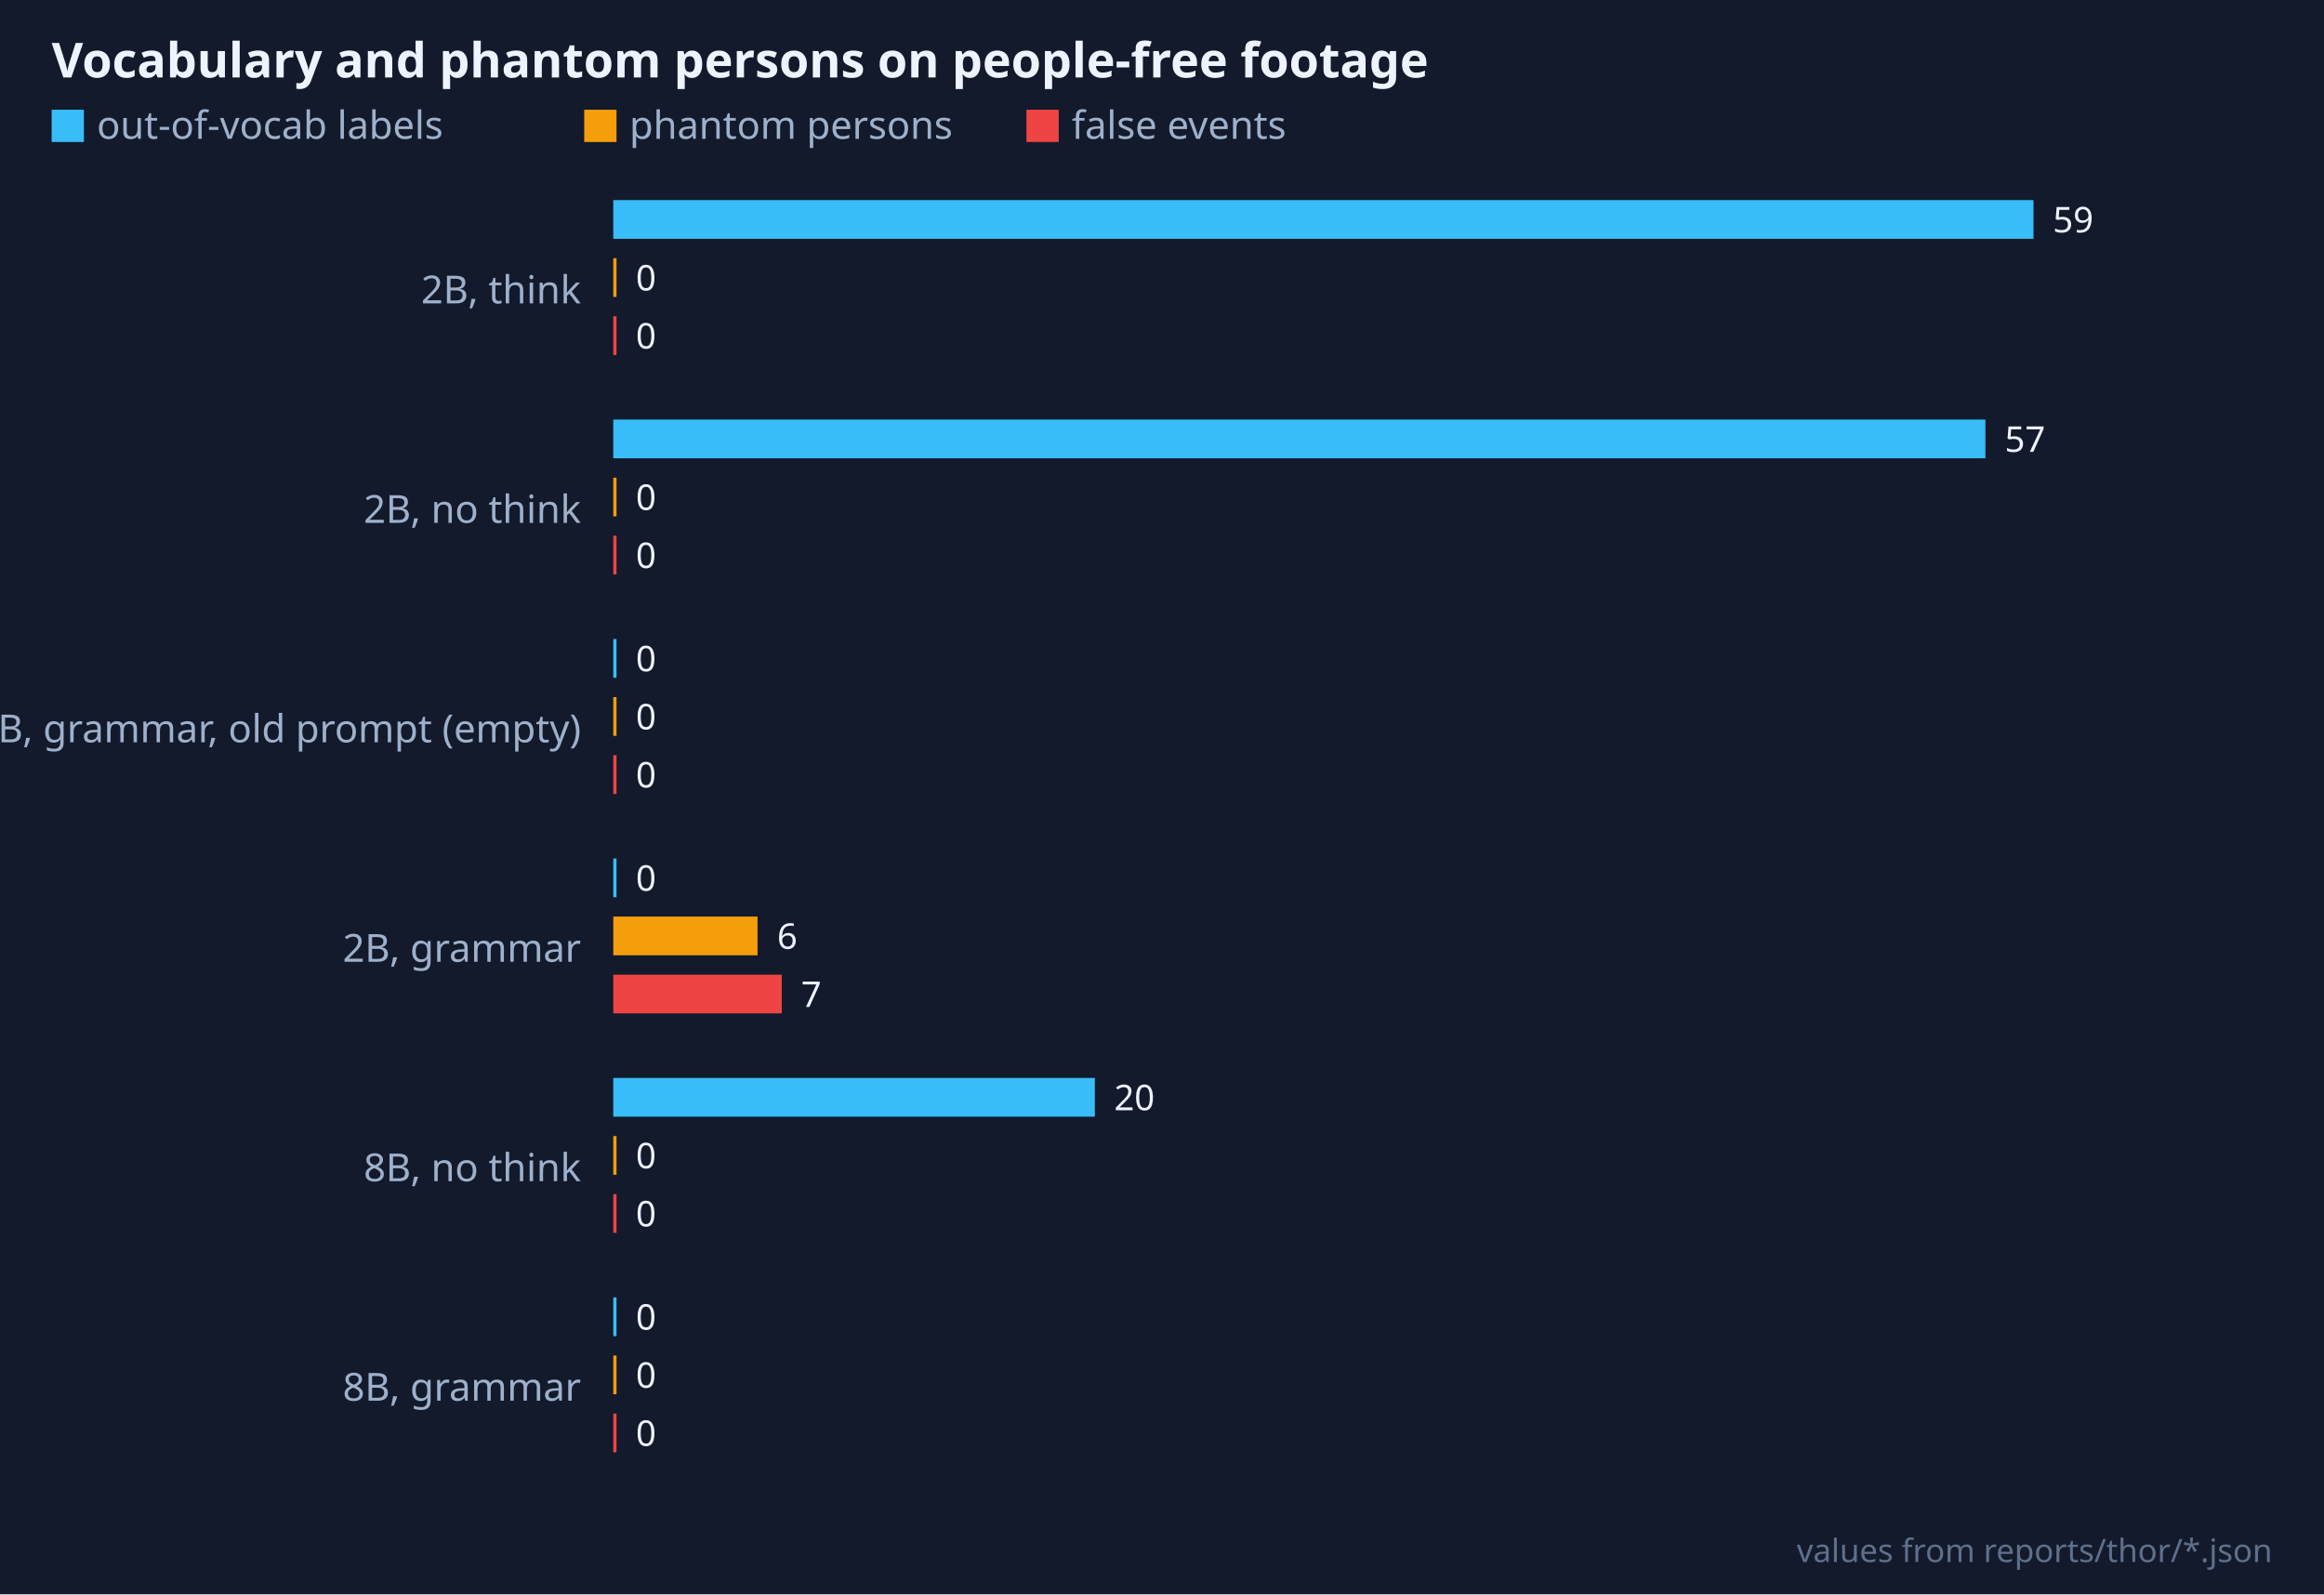
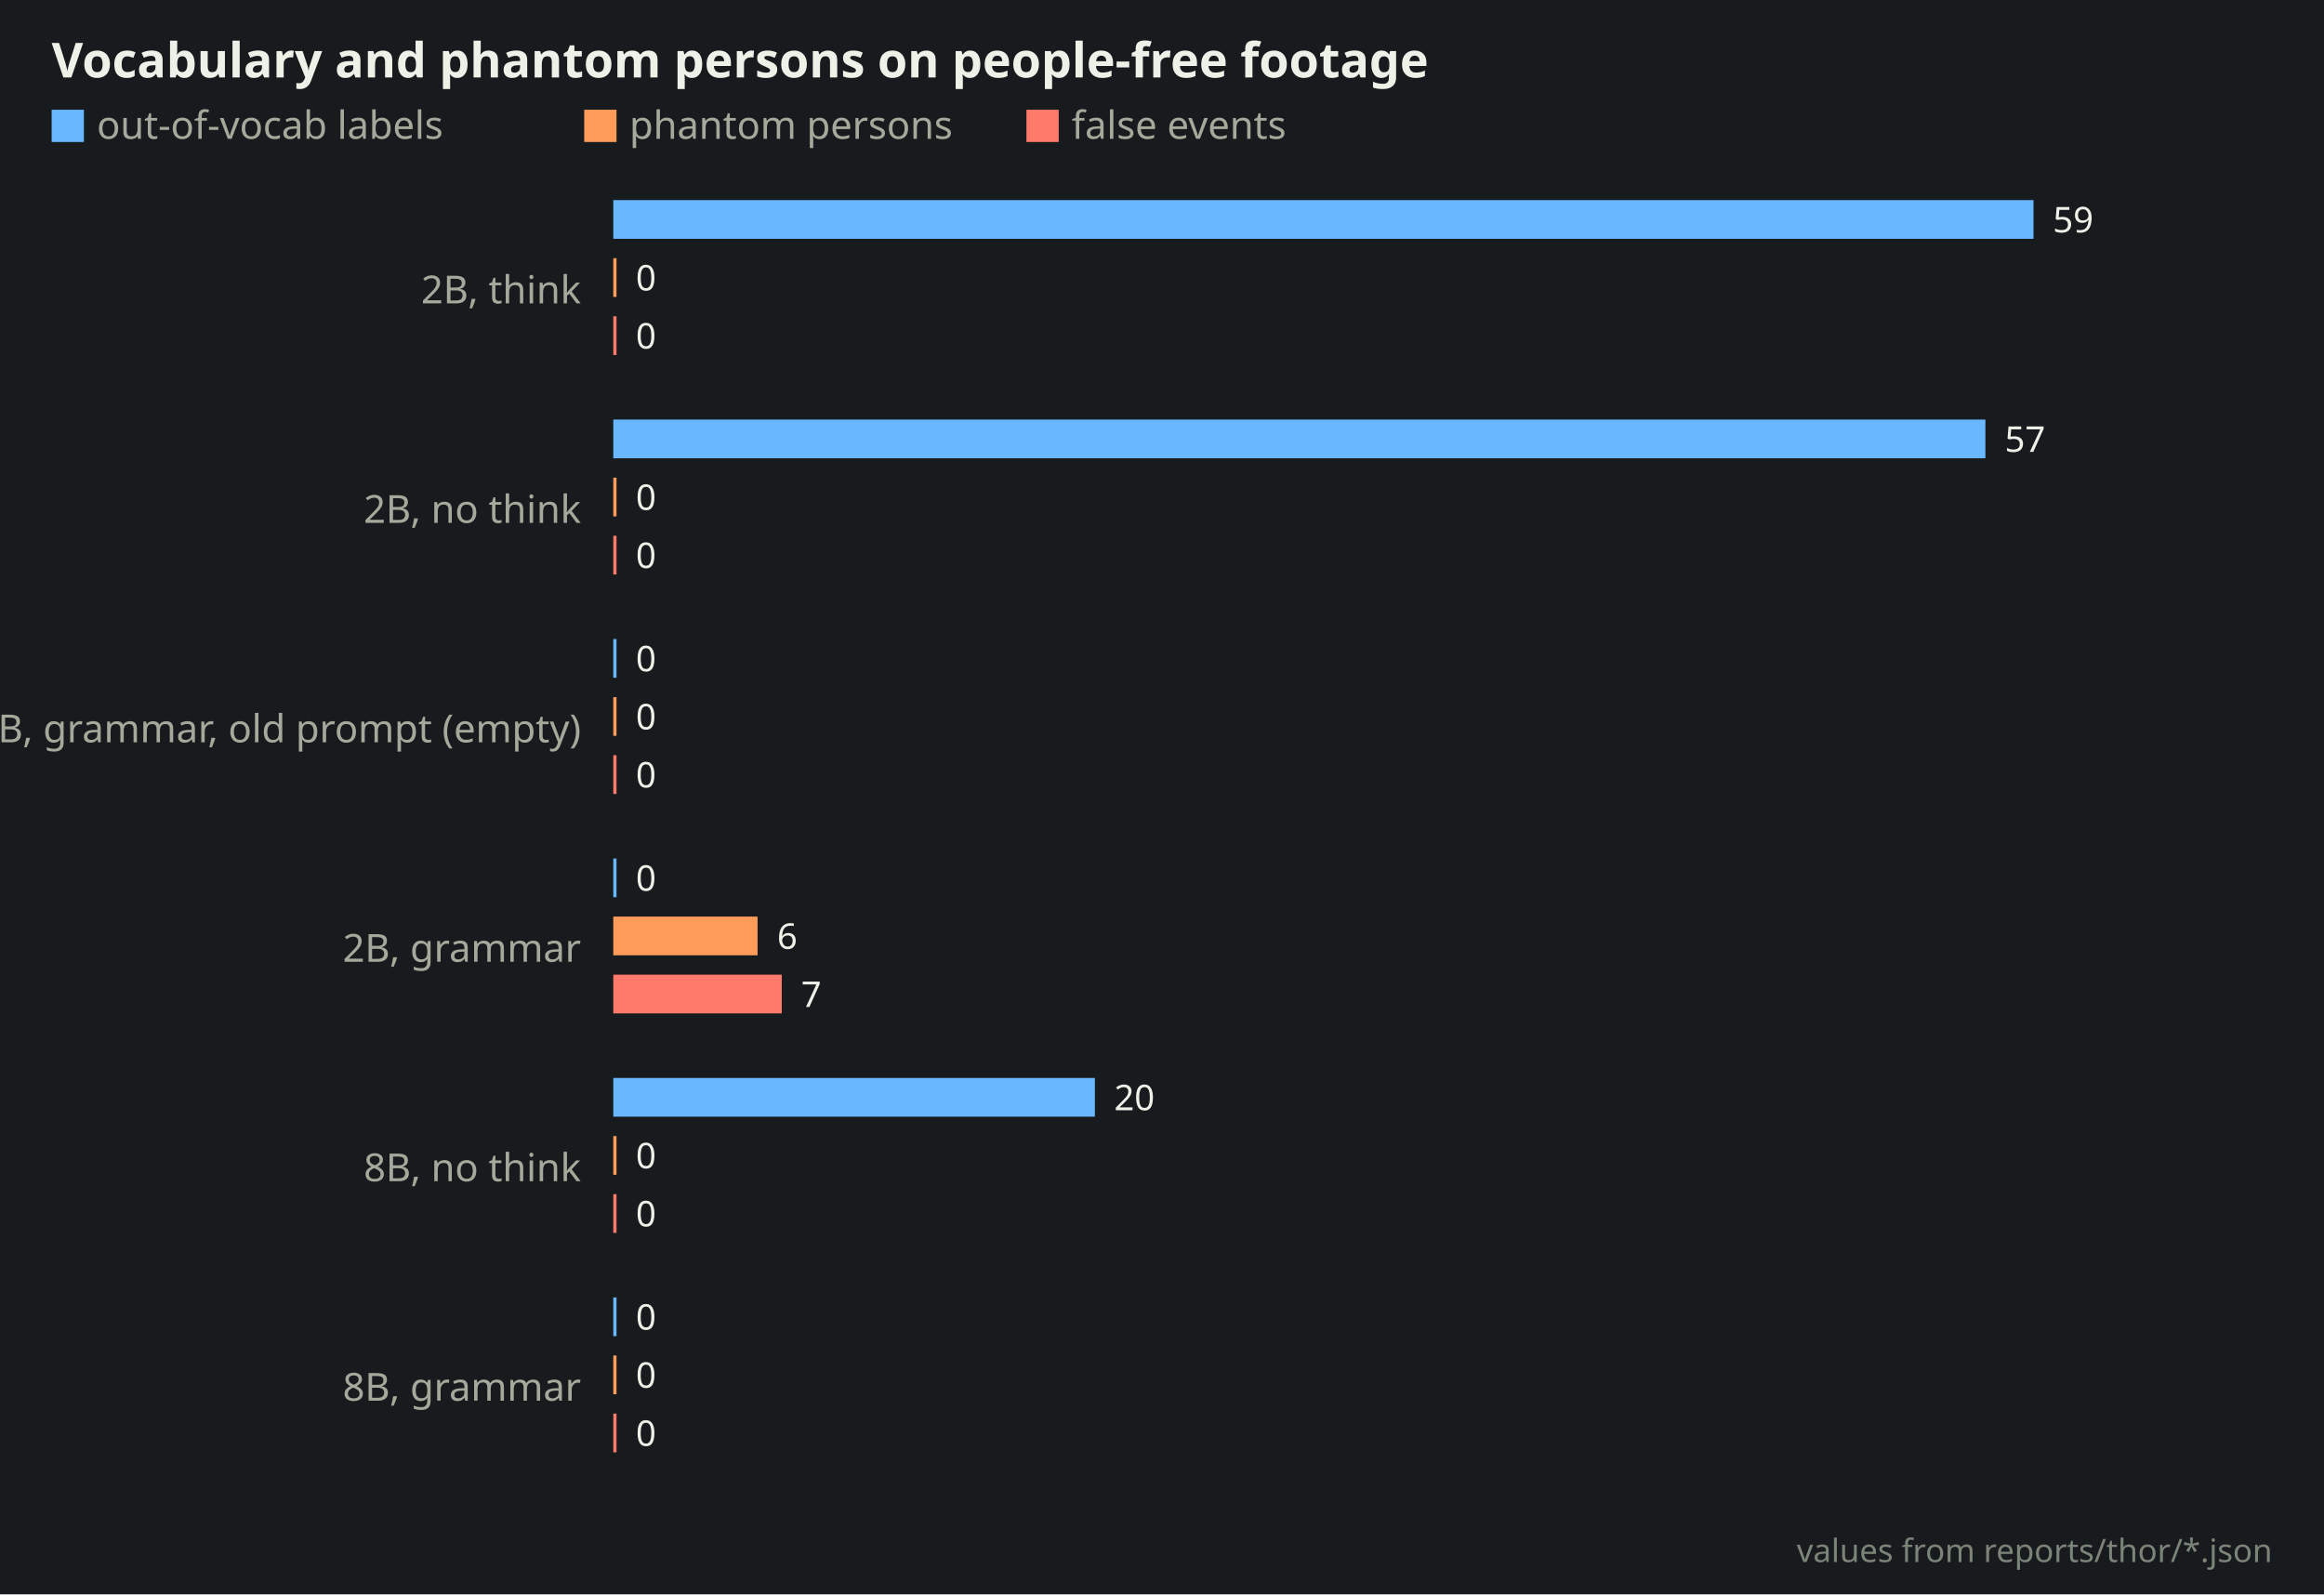
<svg xmlns="http://www.w3.org/2000/svg" viewBox="0 0 720 494" width="720" height="494" font-family="ui-sans-serif, system-ui, sans-serif" font-size="12">
-   <rect width="720" height="494" fill="#121a2c" />
-   <text x="16" y="24" fill="#eef4ff" font-size="15" font-weight="700">Vocabulary and phantom persons on people-free footage</text>
-   <rect x="16" y="34" width="10" height="10" fill="#38bdf8" />
-   <text x="30" y="43" fill="#9fb0ca">out-of-vocab labels</text>
-   <rect x="181" y="34" width="10" height="10" fill="#f59e0b" />
-   <text x="195" y="43" fill="#9fb0ca">phantom persons</text>
-   <rect x="318" y="34" width="10" height="10" fill="#ef4444" />
-   <text x="332" y="43" fill="#9fb0ca">false events</text>
-   <text x="180" y="94.0" fill="#9fb0ca" text-anchor="end">2B, think</text>
-   <rect x="190" y="62" width="440.0" height="12" fill="#38bdf8" />
-   <text x="636.0" y="72" fill="#eef4ff" font-size="11">59 </text>
-   <rect x="190" y="80" width="1.0" height="12" fill="#f59e0b" />
-   <text x="197.0" y="90" fill="#eef4ff" font-size="11">0 </text>
-   <rect x="190" y="98" width="1.0" height="12" fill="#ef4444" />
-   <text x="197.0" y="108" fill="#eef4ff" font-size="11">0 </text>
-   <text x="180" y="162.0" fill="#9fb0ca" text-anchor="end">2B, no think</text>
-   <rect x="190" y="130" width="425.1" height="12" fill="#38bdf8" />
-   <text x="621.085" y="140" fill="#eef4ff" font-size="11">57 </text>
-   <rect x="190" y="148" width="1.0" height="12" fill="#f59e0b" />
-   <text x="197.0" y="158" fill="#eef4ff" font-size="11">0 </text>
-   <rect x="190" y="166" width="1.0" height="12" fill="#ef4444" />
-   <text x="197.0" y="176" fill="#eef4ff" font-size="11">0 </text>
-   <text x="180" y="230.0" fill="#9fb0ca" text-anchor="end">2B, grammar, old prompt (empty)</text>
-   <rect x="190" y="198" width="1.0" height="12" fill="#38bdf8" />
-   <text x="197.0" y="208" fill="#eef4ff" font-size="11">0 </text>
-   <rect x="190" y="216" width="1.0" height="12" fill="#f59e0b" />
-   <text x="197.0" y="226" fill="#eef4ff" font-size="11">0 </text>
-   <rect x="190" y="234" width="1.0" height="12" fill="#ef4444" />
-   <text x="197.0" y="244" fill="#eef4ff" font-size="11">0 </text>
-   <text x="180" y="298.0" fill="#9fb0ca" text-anchor="end">2B, grammar</text>
-   <rect x="190" y="266" width="1.0" height="12" fill="#38bdf8" />
-   <text x="197.0" y="276" fill="#eef4ff" font-size="11">0 </text>
-   <rect x="190" y="284" width="44.7" height="12" fill="#f59e0b" />
-   <text x="240.746" y="294" fill="#eef4ff" font-size="11">6 </text>
-   <rect x="190" y="302" width="52.2" height="12" fill="#ef4444" />
-   <text x="248.203" y="312" fill="#eef4ff" font-size="11">7 </text>
-   <text x="180" y="366.0" fill="#9fb0ca" text-anchor="end">8B, no think</text>
-   <rect x="190" y="334" width="149.2" height="12" fill="#38bdf8" />
-   <text x="345.153" y="344" fill="#eef4ff" font-size="11">20 </text>
-   <rect x="190" y="352" width="1.0" height="12" fill="#f59e0b" />
-   <text x="197.0" y="362" fill="#eef4ff" font-size="11">0 </text>
-   <rect x="190" y="370" width="1.0" height="12" fill="#ef4444" />
-   <text x="197.0" y="380" fill="#eef4ff" font-size="11">0 </text>
-   <text x="180" y="434.0" fill="#9fb0ca" text-anchor="end">8B, grammar</text>
-   <rect x="190" y="402" width="1.0" height="12" fill="#38bdf8" />
-   <text x="197.0" y="412" fill="#eef4ff" font-size="11">0 </text>
-   <rect x="190" y="420" width="1.0" height="12" fill="#f59e0b" />
-   <text x="197.0" y="430" fill="#eef4ff" font-size="11">0 </text>
-   <rect x="190" y="438" width="1.0" height="12" fill="#ef4444" />
-   <text x="197.0" y="448" fill="#eef4ff" font-size="11">0 </text>
-   <text x="704" y="484" fill="#5f6f8a" text-anchor="end" font-size="10">values from reports/thor/*.json</text>
+   <rect width="720" height="494" fill="#181b1d" />
+   <text x="16" y="24" fill="#eef1e8" font-size="15" font-weight="700">Vocabulary and phantom persons on people-free footage</text>
+   <rect x="16" y="34" width="10" height="10" fill="#68b7ff" />
+   <text x="30" y="43" fill="#a3aa9c">out-of-vocab labels</text>
+   <rect x="181" y="34" width="10" height="10" fill="#ff9c59" />
+   <text x="195" y="43" fill="#a3aa9c">phantom persons</text>
+   <rect x="318" y="34" width="10" height="10" fill="#ff7a6b" />
+   <text x="332" y="43" fill="#a3aa9c">false events</text>
+   <text x="180" y="94.0" fill="#a3aa9c" text-anchor="end">2B, think</text>
+   <rect x="190" y="62" width="440.0" height="12" fill="#68b7ff" />
+   <text x="636.0" y="72" fill="#eef1e8" font-size="11">59 </text>
+   <rect x="190" y="80" width="1.0" height="12" fill="#ff9c59" />
+   <text x="197.0" y="90" fill="#eef1e8" font-size="11">0 </text>
+   <rect x="190" y="98" width="1.0" height="12" fill="#ff7a6b" />
+   <text x="197.0" y="108" fill="#eef1e8" font-size="11">0 </text>
+   <text x="180" y="162.0" fill="#a3aa9c" text-anchor="end">2B, no think</text>
+   <rect x="190" y="130" width="425.1" height="12" fill="#68b7ff" />
+   <text x="621.085" y="140" fill="#eef1e8" font-size="11">57 </text>
+   <rect x="190" y="148" width="1.0" height="12" fill="#ff9c59" />
+   <text x="197.0" y="158" fill="#eef1e8" font-size="11">0 </text>
+   <rect x="190" y="166" width="1.0" height="12" fill="#ff7a6b" />
+   <text x="197.0" y="176" fill="#eef1e8" font-size="11">0 </text>
+   <text x="180" y="230.0" fill="#a3aa9c" text-anchor="end">2B, grammar, old prompt (empty)</text>
+   <rect x="190" y="198" width="1.0" height="12" fill="#68b7ff" />
+   <text x="197.0" y="208" fill="#eef1e8" font-size="11">0 </text>
+   <rect x="190" y="216" width="1.0" height="12" fill="#ff9c59" />
+   <text x="197.0" y="226" fill="#eef1e8" font-size="11">0 </text>
+   <rect x="190" y="234" width="1.0" height="12" fill="#ff7a6b" />
+   <text x="197.0" y="244" fill="#eef1e8" font-size="11">0 </text>
+   <text x="180" y="298.0" fill="#a3aa9c" text-anchor="end">2B, grammar</text>
+   <rect x="190" y="266" width="1.0" height="12" fill="#68b7ff" />
+   <text x="197.0" y="276" fill="#eef1e8" font-size="11">0 </text>
+   <rect x="190" y="284" width="44.7" height="12" fill="#ff9c59" />
+   <text x="240.746" y="294" fill="#eef1e8" font-size="11">6 </text>
+   <rect x="190" y="302" width="52.2" height="12" fill="#ff7a6b" />
+   <text x="248.203" y="312" fill="#eef1e8" font-size="11">7 </text>
+   <text x="180" y="366.0" fill="#a3aa9c" text-anchor="end">8B, no think</text>
+   <rect x="190" y="334" width="149.2" height="12" fill="#68b7ff" />
+   <text x="345.153" y="344" fill="#eef1e8" font-size="11">20 </text>
+   <rect x="190" y="352" width="1.0" height="12" fill="#ff9c59" />
+   <text x="197.0" y="362" fill="#eef1e8" font-size="11">0 </text>
+   <rect x="190" y="370" width="1.0" height="12" fill="#ff7a6b" />
+   <text x="197.0" y="380" fill="#eef1e8" font-size="11">0 </text>
+   <text x="180" y="434.0" fill="#a3aa9c" text-anchor="end">8B, grammar</text>
+   <rect x="190" y="402" width="1.0" height="12" fill="#68b7ff" />
+   <text x="197.0" y="412" fill="#eef1e8" font-size="11">0 </text>
+   <rect x="190" y="420" width="1.0" height="12" fill="#ff9c59" />
+   <text x="197.0" y="430" fill="#eef1e8" font-size="11">0 </text>
+   <rect x="190" y="438" width="1.0" height="12" fill="#ff7a6b" />
+   <text x="197.0" y="448" fill="#eef1e8" font-size="11">0 </text>
+   <text x="704" y="484" fill="#7c8378" text-anchor="end" font-size="10">values from reports/thor/*.json</text>
</svg>
